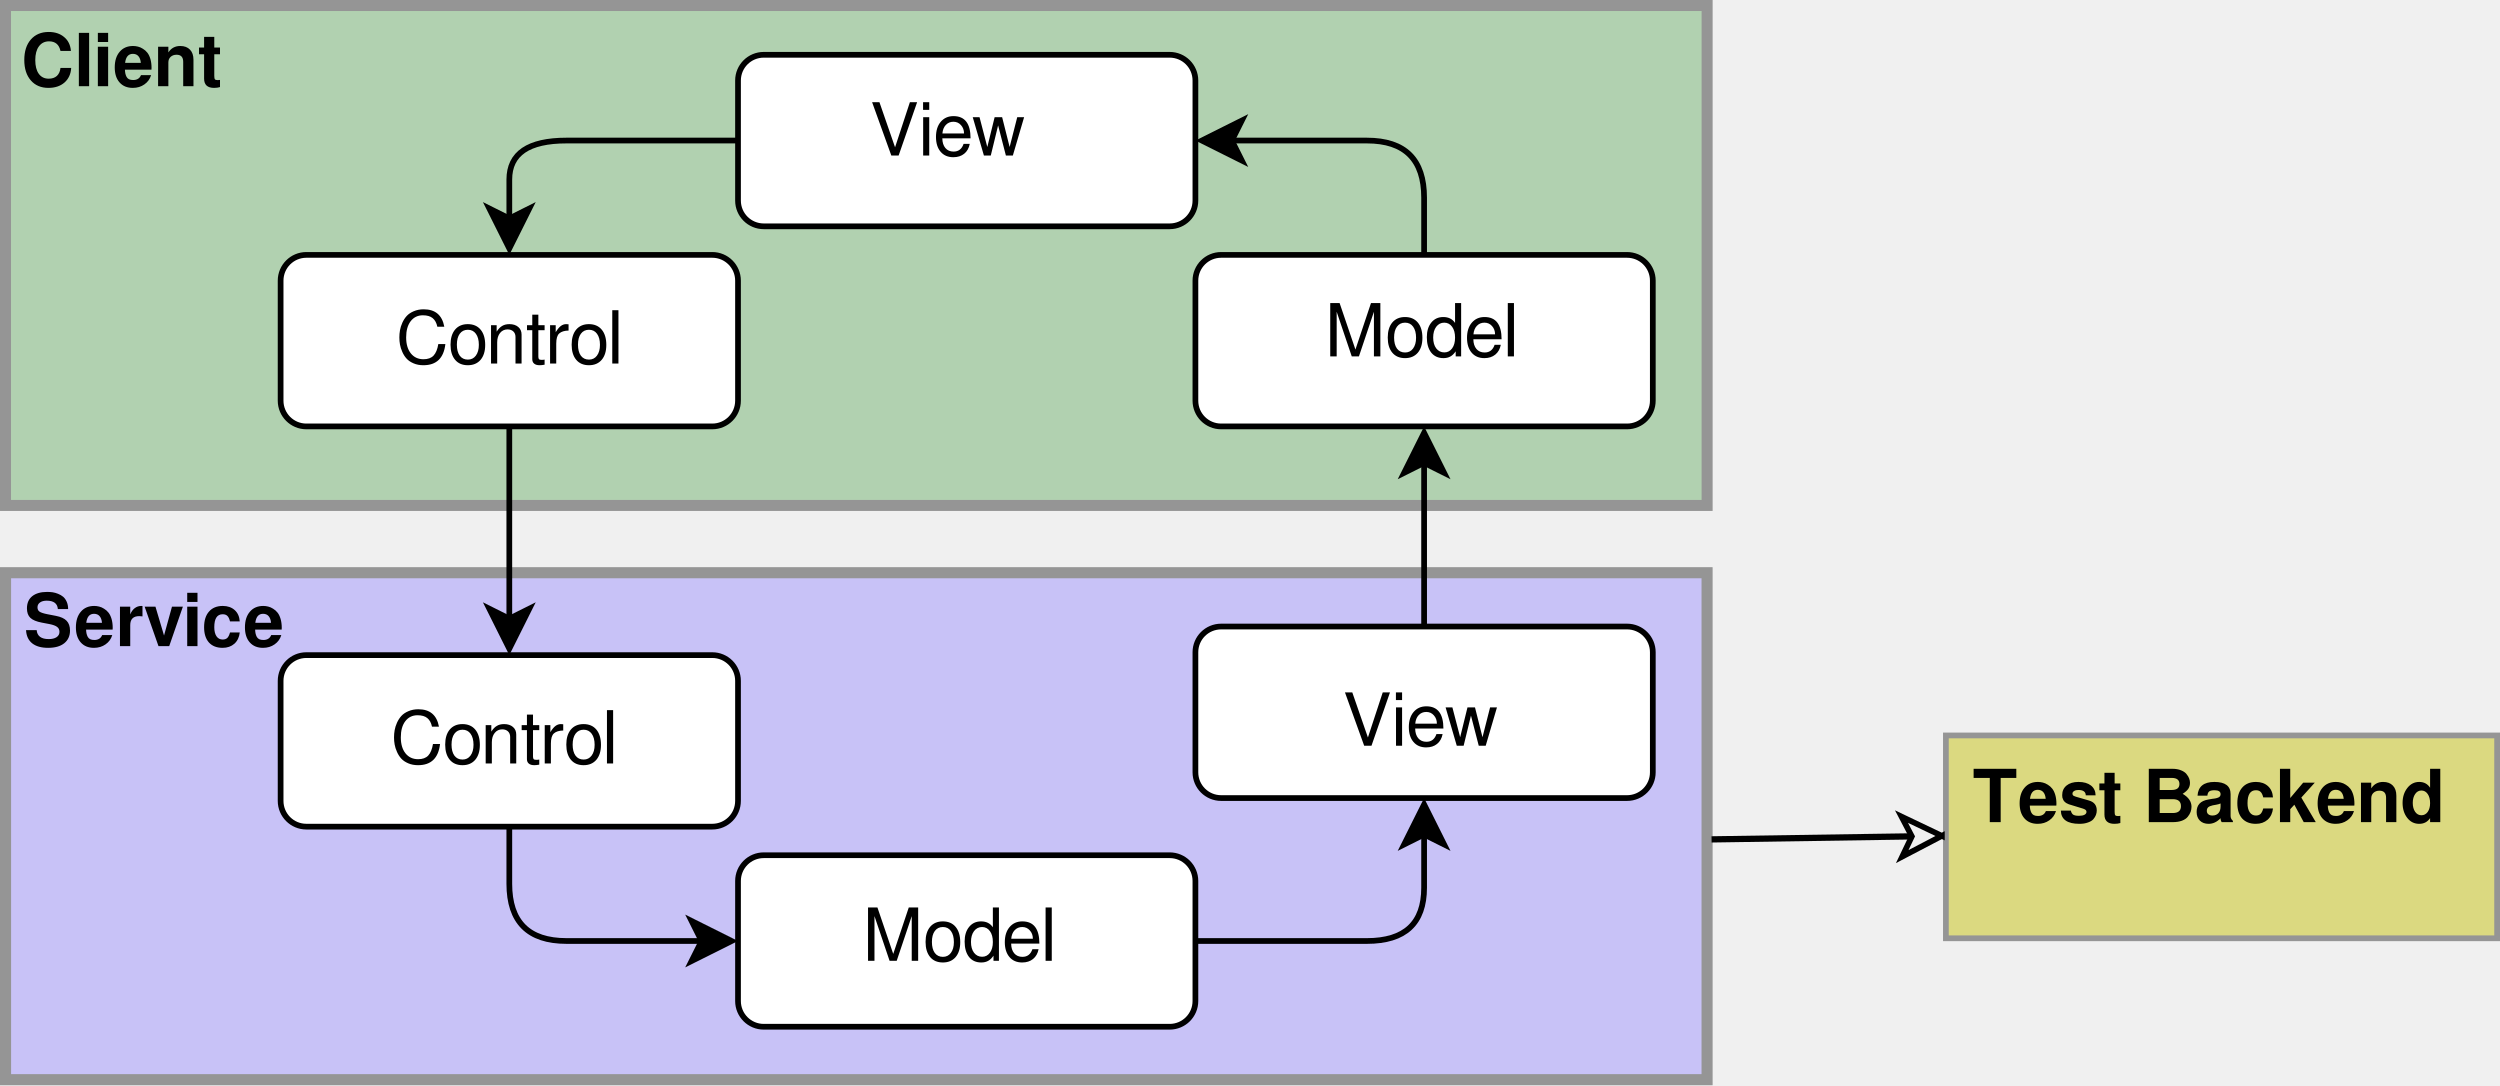
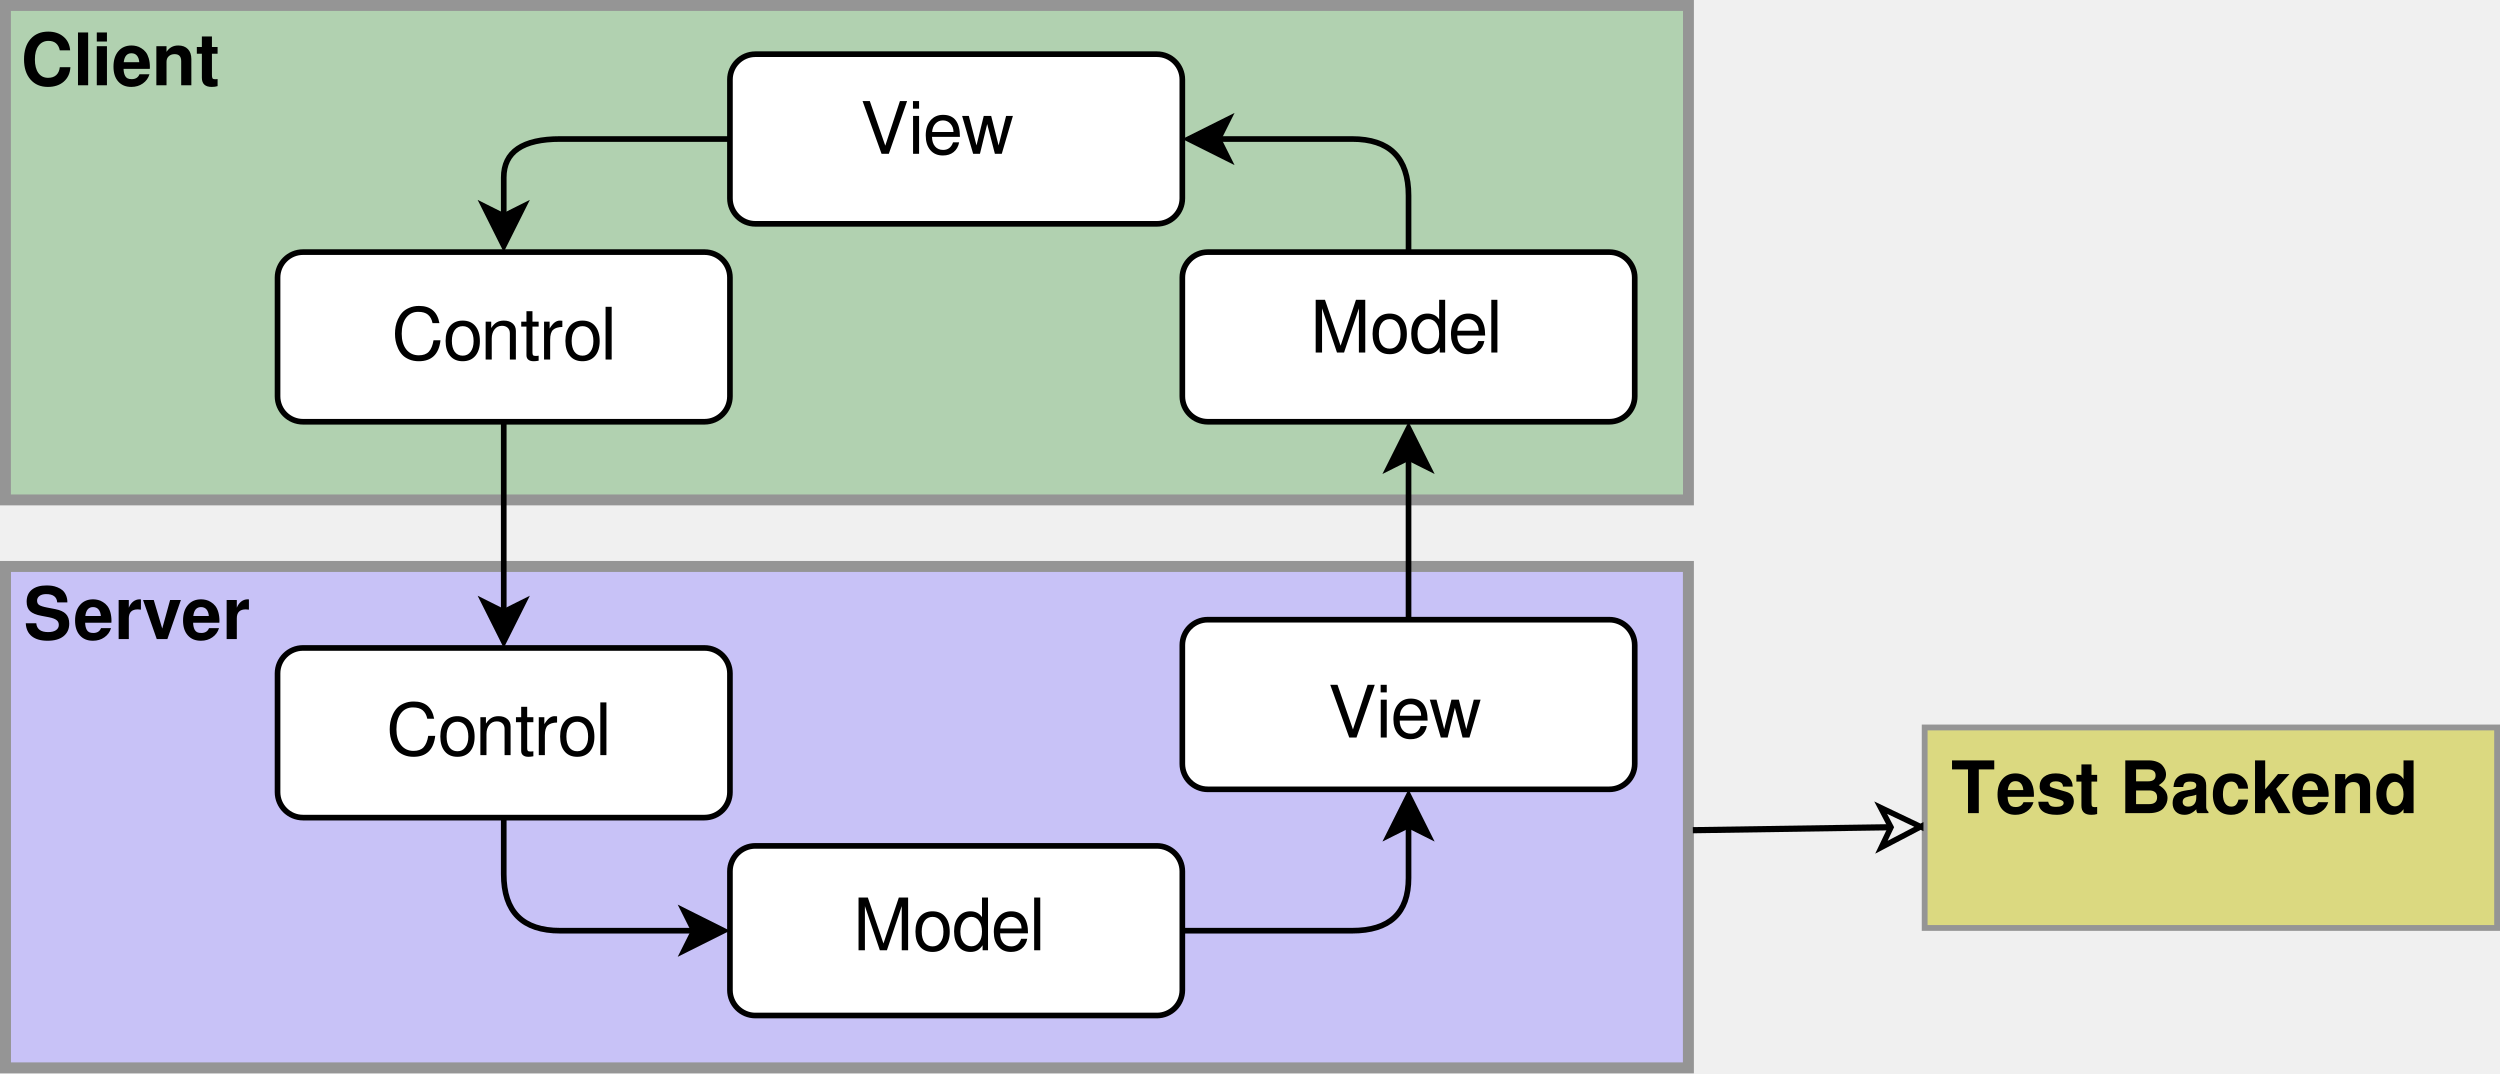
- <svg xmlns="http://www.w3.org/2000/svg" id="svg2" version="1.1" xml:space="preserve" width="546.57" height="237.262" viewBox="0 0 546.57 237.262">
+ <svg xmlns="http://www.w3.org/2000/svg" id="svg2" version="1.1" xml:space="preserve" width="552.615" height="237.262" viewBox="0 0 552.615 237.262">
  <defs id="defs6">
    <clipPath clipPathUnits="userSpaceOnUse" id="clipPath128">
      <path d="M 0,0 827,0 827,1174 0,1174 0,0 Z" id="path130" style="clip-rule:evenodd" />
    </clipPath>
    <clipPath clipPathUnits="userSpaceOnUse" id="clipPath134">
      <path d="M 0,0 826,0 826,1170 0,1170 0,0 Z" id="path136" style="clip-rule:evenodd" />
    </clipPath>
    <clipPath clipPathUnits="userSpaceOnUse" id="clipPath140">
      <path d="m 163,304 44,0 0,16 -44,0 0,-16 z" id="path142" style="clip-rule:evenodd" />
    </clipPath>
    <clipPath clipPathUnits="userSpaceOnUse" id="clipPath150">
      <path d="M 0,0 827,0 827,1174 0,1174 0,0 Z" id="path152" style="clip-rule:evenodd" />
    </clipPath>
    <clipPath clipPathUnits="userSpaceOnUse" id="clipPath156">
      <path d="M 0,0 826,0 826,1170 0,1170 0,0 Z" id="path158" style="clip-rule:evenodd" />
    </clipPath>
    <clipPath clipPathUnits="userSpaceOnUse" id="clipPath162">
      <path d="m 163,304 44,0 0,16 -44,0 0,-16 z" id="path164" style="clip-rule:evenodd" />
    </clipPath>
    <clipPath clipPathUnits="userSpaceOnUse" id="clipPath168">
      <path d="m 163,304 44,0 0,14 -44,0 0,-14 z" id="path170" style="clip-rule:evenodd" />
    </clipPath>
    <clipPath clipPathUnits="userSpaceOnUse" id="clipPath182">
      <path d="M 0,0 827,0 827,1174 0,1174 0,0 Z" id="path184" style="clip-rule:evenodd" />
    </clipPath>
    <clipPath clipPathUnits="userSpaceOnUse" id="clipPath192">
      <path d="M 0,0 827,0 827,1174 0,1174 0,0 Z" id="path194" style="clip-rule:evenodd" />
    </clipPath>
    <clipPath clipPathUnits="userSpaceOnUse" id="clipPath198">
      <path d="M 0,0 826,0 826,1170 0,1170 0,0 Z" id="path200" style="clip-rule:evenodd" />
    </clipPath>
    <clipPath clipPathUnits="userSpaceOnUse" id="clipPath208">
      <path d="M 0,0 827,0 827,1174 0,1174 0,0 Z" id="path210" style="clip-rule:evenodd" />
    </clipPath>
    <clipPath clipPathUnits="userSpaceOnUse" id="clipPath214">
      <path d="M 0,0 826,0 826,1170 0,1170 0,0 Z" id="path216" style="clip-rule:evenodd" />
    </clipPath>
    <clipPath clipPathUnits="userSpaceOnUse" id="clipPath220">
      <path d="m 163,304 44,0 0,16 -44,0 0,-16 z" id="path222" style="clip-rule:evenodd" />
    </clipPath>
    <clipPath clipPathUnits="userSpaceOnUse" id="clipPath232">
      <path d="M 0,0 827,0 827,1174 0,1174 0,0 Z" id="path234" style="clip-rule:evenodd" />
    </clipPath>
    <clipPath clipPathUnits="userSpaceOnUse" id="clipPath238">
      <path d="M 0,0 826,0 826,1170 0,1170 0,0 Z" id="path240" style="clip-rule:evenodd" />
    </clipPath>
    <clipPath clipPathUnits="userSpaceOnUse" id="clipPath244">
      <path d="m 163,304 44,0 0,16 -44,0 0,-16 z" id="path246" style="clip-rule:evenodd" />
    </clipPath>
    <clipPath clipPathUnits="userSpaceOnUse" id="clipPath250">
      <path d="m 163,304 44,0 0,14 -44,0 0,-14 z" id="path252" style="clip-rule:evenodd" />
    </clipPath>
    <clipPath clipPathUnits="userSpaceOnUse" id="clipPath264">
      <path d="M 0,0 827,0 827,1174 0,1174 0,0 Z" id="path266" style="clip-rule:evenodd" />
    </clipPath>
    <clipPath clipPathUnits="userSpaceOnUse" id="clipPath274">
      <path d="M 0,0 827,0 827,1174 0,1174 0,0 Z" id="path276" style="clip-rule:evenodd" />
    </clipPath>
    <clipPath clipPathUnits="userSpaceOnUse" id="clipPath280">
      <path d="M 0,0 826,0 826,1170 0,1170 0,0 Z" id="path282" style="clip-rule:evenodd" />
    </clipPath>
    <clipPath clipPathUnits="userSpaceOnUse" id="clipPath290">
      <path d="M 0,0 827,0 827,1174 0,1174 0,0 Z" id="path292" style="clip-rule:evenodd" />
    </clipPath>
    <clipPath clipPathUnits="userSpaceOnUse" id="clipPath296">
      <path d="M 0,0 826,0 826,1170 0,1170 0,0 Z" id="path298" style="clip-rule:evenodd" />
    </clipPath>
    <clipPath clipPathUnits="userSpaceOnUse" id="clipPath302">
      <path d="m 163,304 44,0 0,16 -44,0 0,-16 z" id="path304" style="clip-rule:evenodd" />
    </clipPath>
    <clipPath clipPathUnits="userSpaceOnUse" id="clipPath356">
      <path d="M 0,0 827,0 827,1174 0,1174 0,0 Z" id="path358" style="clip-rule:evenodd" />
    </clipPath>
    <clipPath clipPathUnits="userSpaceOnUse" id="clipPath366">
      <path d="M 0,0 827,0 827,1174 0,1174 0,0 Z" id="path368" style="clip-rule:evenodd" />
    </clipPath>
    <clipPath clipPathUnits="userSpaceOnUse" id="clipPath372">
      <path d="M 0,0 826,0 826,1170 0,1170 0,0 Z" id="path374" style="clip-rule:evenodd" />
    </clipPath>
    <clipPath clipPathUnits="userSpaceOnUse" id="clipPath382">
      <path d="M 0,0 827,0 827,1174 0,1174 0,0 Z" id="path384" style="clip-rule:evenodd" />
    </clipPath>
    <clipPath clipPathUnits="userSpaceOnUse" id="clipPath388">
      <path d="M 0,0 826,0 826,1170 0,1170 0,0 Z" id="path390" style="clip-rule:evenodd" />
    </clipPath>
    <clipPath clipPathUnits="userSpaceOnUse" id="clipPath394">
      <path d="m 163,304 44,0 0,16 -44,0 0,-16 z" id="path396" style="clip-rule:evenodd" />
    </clipPath>
    <clipPath clipPathUnits="userSpaceOnUse" id="clipPath406">
      <path d="M 0,0 827,0 827,1174 0,1174 0,0 Z" id="path408" style="clip-rule:evenodd" />
    </clipPath>
    <clipPath clipPathUnits="userSpaceOnUse" id="clipPath412">
      <path d="M 0,0 826,0 826,1170 0,1170 0,0 Z" id="path414" style="clip-rule:evenodd" />
    </clipPath>
    <clipPath clipPathUnits="userSpaceOnUse" id="clipPath418">
      <path d="m 163,304 44,0 0,16 -44,0 0,-16 z" id="path420" style="clip-rule:evenodd" />
    </clipPath>
    <clipPath clipPathUnits="userSpaceOnUse" id="clipPath424">
      <path d="m 163,304 44,0 0,14 -44,0 0,-14 z" id="path426" style="clip-rule:evenodd" />
    </clipPath>
    <clipPath clipPathUnits="userSpaceOnUse" id="clipPath438">
      <path d="M 0,0 827,0 827,1174 0,1174 0,0 Z" id="path440" style="clip-rule:evenodd" />
    </clipPath>
    <clipPath clipPathUnits="userSpaceOnUse" id="clipPath448">
      <path d="M 0,0 827,0 827,1174 0,1174 0,0 Z" id="path450" style="clip-rule:evenodd" />
    </clipPath>
    <clipPath clipPathUnits="userSpaceOnUse" id="clipPath454">
      <path d="M 0,0 826,0 826,1170 0,1170 0,0 Z" id="path456" style="clip-rule:evenodd" />
    </clipPath>
    <clipPath clipPathUnits="userSpaceOnUse" id="clipPath464">
      <path d="M 0,0 827,0 827,1174 0,1174 0,0 Z" id="path466" style="clip-rule:evenodd" />
    </clipPath>
    <clipPath clipPathUnits="userSpaceOnUse" id="clipPath470">
      <path d="M 0,0 826,0 826,1170 0,1170 0,0 Z" id="path472" style="clip-rule:evenodd" />
    </clipPath>
    <clipPath clipPathUnits="userSpaceOnUse" id="clipPath476">
      <path d="m 163,304 44,0 0,16 -44,0 0,-16 z" id="path478" style="clip-rule:evenodd" />
    </clipPath>
    <clipPath clipPathUnits="userSpaceOnUse" id="clipPath492">
      <path d="M 0,0 827,0 827,1174 0,1174 0,0 Z" id="path494" style="clip-rule:evenodd" />
    </clipPath>
    <clipPath clipPathUnits="userSpaceOnUse" id="clipPath572">
      <path d="M 0,0 827,0 827,1174 0,1174 0,0 Z" id="path574" style="clip-rule:evenodd" />
    </clipPath>
    <clipPath clipPathUnits="userSpaceOnUse" id="clipPath652">
      <path d="M 0,0 827,0 827,1174 0,1174 0,0 Z" id="path654" style="clip-rule:evenodd" />
    </clipPath>
    <clipPath clipPathUnits="userSpaceOnUse" id="clipPath732">
      <path d="M 0,0 827,0 827,1174 0,1174 0,0 Z" id="path734" style="clip-rule:evenodd" />
    </clipPath>
    <clipPath clipPathUnits="userSpaceOnUse" id="clipPath858">
      <path d="M 0,0 827,0 827,1174 0,1174 0,0 Z" id="path860" style="clip-rule:evenodd" />
    </clipPath>
    <clipPath clipPathUnits="userSpaceOnUse" id="clipPath864">
      <path d="M 0,0 826,0 826,1170 0,1170 0,0 Z" id="path866" style="clip-rule:evenodd" />
    </clipPath>
    <clipPath clipPathUnits="userSpaceOnUse" id="clipPath870">
      <path d="m 167,204 36,0 0,16 -36,0 0,-16 z" id="path872" style="clip-rule:evenodd" />
    </clipPath>
    <clipPath clipPathUnits="userSpaceOnUse" id="clipPath880">
      <path d="M 0,0 827,0 827,1174 0,1174 0,0 Z" id="path882" style="clip-rule:evenodd" />
    </clipPath>
    <clipPath clipPathUnits="userSpaceOnUse" id="clipPath886">
      <path d="M 0,0 826,0 826,1170 0,1170 0,0 Z" id="path888" style="clip-rule:evenodd" />
    </clipPath>
    <clipPath clipPathUnits="userSpaceOnUse" id="clipPath892">
      <path d="m 167,204 36,0 0,16 -36,0 0,-16 z" id="path894" style="clip-rule:evenodd" />
    </clipPath>
    <clipPath clipPathUnits="userSpaceOnUse" id="clipPath898">
      <path d="m 167,204 36,0 0,14 -36,0 0,-14 z" id="path900" style="clip-rule:evenodd" />
    </clipPath>
    <clipPath clipPathUnits="userSpaceOnUse" id="clipPath912">
      <path d="M 0,0 827,0 827,1174 0,1174 0,0 Z" id="path914" style="clip-rule:evenodd" />
    </clipPath>
    <clipPath clipPathUnits="userSpaceOnUse" id="clipPath922">
      <path d="M 0,0 827,0 827,1174 0,1174 0,0 Z" id="path924" style="clip-rule:evenodd" />
    </clipPath>
    <clipPath clipPathUnits="userSpaceOnUse" id="clipPath928">
      <path d="M 0,0 826,0 826,1170 0,1170 0,0 Z" id="path930" style="clip-rule:evenodd" />
    </clipPath>
    <clipPath clipPathUnits="userSpaceOnUse" id="clipPath938">
      <path d="M 0,0 827,0 827,1174 0,1174 0,0 Z" id="path940" style="clip-rule:evenodd" />
    </clipPath>
    <clipPath clipPathUnits="userSpaceOnUse" id="clipPath944">
      <path d="M 0,0 826,0 826,1170 0,1170 0,0 Z" id="path946" style="clip-rule:evenodd" />
    </clipPath>
    <clipPath clipPathUnits="userSpaceOnUse" id="clipPath950">
      <path d="m 167,204 36,0 0,16 -36,0 0,-16 z" id="path952" style="clip-rule:evenodd" />
    </clipPath>
    <clipPath clipPathUnits="userSpaceOnUse" id="clipPath962">
      <path d="M 0,0 827,0 827,1174 0,1174 0,0 Z" id="path964" style="clip-rule:evenodd" />
    </clipPath>
    <clipPath clipPathUnits="userSpaceOnUse" id="clipPath968">
      <path d="M 0,0 826,0 826,1170 0,1170 0,0 Z" id="path970" style="clip-rule:evenodd" />
    </clipPath>
    <clipPath clipPathUnits="userSpaceOnUse" id="clipPath974">
      <path d="m 167,204 36,0 0,16 -36,0 0,-16 z" id="path976" style="clip-rule:evenodd" />
    </clipPath>
    <clipPath clipPathUnits="userSpaceOnUse" id="clipPath980">
      <path d="m 167,204 36,0 0,14 -36,0 0,-14 z" id="path982" style="clip-rule:evenodd" />
    </clipPath>
    <clipPath clipPathUnits="userSpaceOnUse" id="clipPath994">
      <path d="M 0,0 827,0 827,1174 0,1174 0,0 Z" id="path996" style="clip-rule:evenodd" />
    </clipPath>
    <clipPath clipPathUnits="userSpaceOnUse" id="clipPath1004">
      <path d="M 0,0 827,0 827,1174 0,1174 0,0 Z" id="path1006" style="clip-rule:evenodd" />
    </clipPath>
    <clipPath clipPathUnits="userSpaceOnUse" id="clipPath1010">
      <path d="M 0,0 826,0 826,1170 0,1170 0,0 Z" id="path1012" style="clip-rule:evenodd" />
    </clipPath>
    <clipPath clipPathUnits="userSpaceOnUse" id="clipPath1020">
      <path d="M 0,0 827,0 827,1174 0,1174 0,0 Z" id="path1022" style="clip-rule:evenodd" />
    </clipPath>
    <clipPath clipPathUnits="userSpaceOnUse" id="clipPath1026">
      <path d="M 0,0 826,0 826,1170 0,1170 0,0 Z" id="path1028" style="clip-rule:evenodd" />
    </clipPath>
    <clipPath clipPathUnits="userSpaceOnUse" id="clipPath1032">
      <path d="m 167,204 36,0 0,16 -36,0 0,-16 z" id="path1034" style="clip-rule:evenodd" />
    </clipPath>
    <clipPath clipPathUnits="userSpaceOnUse" id="clipPath1086">
      <path d="M 0,0 827,0 827,1174 0,1174 0,0 Z" id="path1088" style="clip-rule:evenodd" />
    </clipPath>
    <clipPath clipPathUnits="userSpaceOnUse" id="clipPath1096">
      <path d="M 0,0 827,0 827,1174 0,1174 0,0 Z" id="path1098" style="clip-rule:evenodd" />
    </clipPath>
    <clipPath clipPathUnits="userSpaceOnUse" id="clipPath1102">
      <path d="M 0,0 826,0 826,1170 0,1170 0,0 Z" id="path1104" style="clip-rule:evenodd" />
    </clipPath>
    <clipPath clipPathUnits="userSpaceOnUse" id="clipPath1112">
      <path d="M 0,0 827,0 827,1174 0,1174 0,0 Z" id="path1114" style="clip-rule:evenodd" />
    </clipPath>
    <clipPath clipPathUnits="userSpaceOnUse" id="clipPath1118">
      <path d="M 0,0 826,0 826,1170 0,1170 0,0 Z" id="path1120" style="clip-rule:evenodd" />
    </clipPath>
    <clipPath clipPathUnits="userSpaceOnUse" id="clipPath1124">
      <path d="m 167,204 36,0 0,16 -36,0 0,-16 z" id="path1126" style="clip-rule:evenodd" />
    </clipPath>
    <clipPath clipPathUnits="userSpaceOnUse" id="clipPath1136">
      <path d="M 0,0 827,0 827,1174 0,1174 0,0 Z" id="path1138" style="clip-rule:evenodd" />
    </clipPath>
    <clipPath clipPathUnits="userSpaceOnUse" id="clipPath1142">
      <path d="M 0,0 826,0 826,1170 0,1170 0,0 Z" id="path1144" style="clip-rule:evenodd" />
    </clipPath>
    <clipPath clipPathUnits="userSpaceOnUse" id="clipPath1148">
      <path d="m 167,204 36,0 0,16 -36,0 0,-16 z" id="path1150" style="clip-rule:evenodd" />
    </clipPath>
    <clipPath clipPathUnits="userSpaceOnUse" id="clipPath1154">
      <path d="m 167,204 36,0 0,14 -36,0 0,-14 z" id="path1156" style="clip-rule:evenodd" />
    </clipPath>
    <clipPath clipPathUnits="userSpaceOnUse" id="clipPath1168">
      <path d="M 0,0 827,0 827,1174 0,1174 0,0 Z" id="path1170" style="clip-rule:evenodd" />
    </clipPath>
    <clipPath clipPathUnits="userSpaceOnUse" id="clipPath1178">
      <path d="M 0,0 827,0 827,1174 0,1174 0,0 Z" id="path1180" style="clip-rule:evenodd" />
    </clipPath>
    <clipPath clipPathUnits="userSpaceOnUse" id="clipPath1184">
      <path d="M 0,0 826,0 826,1170 0,1170 0,0 Z" id="path1186" style="clip-rule:evenodd" />
    </clipPath>
    <clipPath clipPathUnits="userSpaceOnUse" id="clipPath1194">
      <path d="M 0,0 827,0 827,1174 0,1174 0,0 Z" id="path1196" style="clip-rule:evenodd" />
    </clipPath>
    <clipPath clipPathUnits="userSpaceOnUse" id="clipPath1200">
      <path d="M 0,0 826,0 826,1170 0,1170 0,0 Z" id="path1202" style="clip-rule:evenodd" />
    </clipPath>
    <clipPath clipPathUnits="userSpaceOnUse" id="clipPath1206">
      <path d="m 167,204 36,0 0,16 -36,0 0,-16 z" id="path1208" style="clip-rule:evenodd" />
    </clipPath>
    <clipPath clipPathUnits="userSpaceOnUse" id="clipPath1222">
      <path d="M 0,0 827,0 827,1174 0,1174 0,0 Z" id="path1224" style="clip-rule:evenodd" />
    </clipPath>
    <clipPath clipPathUnits="userSpaceOnUse" id="clipPath1302">
      <path d="M 0,0 827,0 827,1174 0,1174 0,0 Z" id="path1304" style="clip-rule:evenodd" />
    </clipPath>
    <clipPath clipPathUnits="userSpaceOnUse" id="clipPath1382">
      <path d="M 0,0 827,0 827,1174 0,1174 0,0 Z" id="path1384" style="clip-rule:evenodd" />
    </clipPath>
    <clipPath clipPathUnits="userSpaceOnUse" id="clipPath1462">
      <path d="M 0,0 827,0 827,1174 0,1174 0,0 Z" id="path1464" style="clip-rule:evenodd" />
    </clipPath>
    <clipPath clipPathUnits="userSpaceOnUse" id="clipPath1552">
      <path d="M 0,0 827,0 827,1174 0,1174 0,0 Z" id="path1554" style="clip-rule:evenodd" />
    </clipPath>
    <clipPath clipPathUnits="userSpaceOnUse" id="clipPath1564">
      <path d="M 0,0 827,0 827,1174 0,1174 0,0 Z" id="path1566" style="clip-rule:evenodd" />
    </clipPath>
    <clipPath clipPathUnits="userSpaceOnUse" id="clipPath1570">
      <path d="M 0,0 826,0 826,1170 0,1170 0,0 Z" id="path1572" style="clip-rule:evenodd" />
    </clipPath>
    <clipPath clipPathUnits="userSpaceOnUse" id="clipPath1584">
      <path d="M 0,0 827,0 827,1174 0,1174 0,0 Z" id="path1586" style="clip-rule:evenodd" />
    </clipPath>
  </defs>
  <g id="g10" transform="matrix(1.25,0,0,-1.25,-201.7749,1216.353)">
    <rect transform="scale(1,-1)" y="-872.912" x="162.39" height="88.669" width="297.601" id="rect4984" style="fill:#9d91ff;fill-opacity:0.478;fill-rule:nonzero;stroke:#959595;stroke-width:1.941;stroke-linejoin:miter;stroke-miterlimit:4;stroke-dasharray:none;stroke-opacity:1" />
    <rect style="fill:#2d9129;fill-opacity:0.322;fill-rule:nonzero;stroke:#959595;stroke-width:1.927;stroke-linejoin:miter;stroke-miterlimit:4;stroke-dasharray:none;stroke-opacity:1" id="rect4986" width="297.615" height="87.439" x="162.384" y="-972.119" transform="scale(1,-1)" />
    <g id="g14" transform="matrix(1,0,0,-1,0,1174)">
      <g id="g16" />
    </g>
    <g id="g18" transform="matrix(1,0,0,-1,0,1174)">
      <g id="g20" />
      <g id="g22" />
    </g>
    <g id="g54" transform="matrix(1,0,0,-1,0,1174)" />
    <g id="g56" transform="matrix(1,0,0,-1,0.5,1173.5)" />
    <g id="g70" transform="matrix(1,0,0,-1,0.5,1173.5)" />
    <g id="g72" transform="matrix(1,0,0,-1,0,1174)" />
    <g id="g88" transform="matrix(1,0,0,-1,0,1174)" />
    <g id="g96" transform="matrix(1,0,0,-1,0,1174)" />
    <g id="g112" transform="matrix(1,0,0,-1,0,1174)" />
    <g id="g114" transform="matrix(1,0,0,-1,0.5,1173.5)" />
    <g id="g116" transform="matrix(1,0,0,-1,0,1174)" />
    <g id="g118" transform="matrix(1,0,0,-1,0.5,1173.5)" />
    <g id="g120" transform="matrix(1,0,0,-1,0,1174)" />
    <g id="g122" transform="matrix(1,0,0,-1,163,870)" />
    <g id="g124" transform="matrix(1,0,0,-1,0,1174)">
      <g clip-path="url(#clipPath128)" id="g126">
        <g clip-path="url(#clipPath134)" id="g132">
          <g clip-path="url(#clipPath140)" id="g138">
            <g transform="translate(163,304)" id="g144" />
          </g>
        </g>
      </g>
    </g>
    <g id="g146" transform="matrix(1,0,0,-1,0,1174)">
      <g clip-path="url(#clipPath150)" id="g148">
        <g clip-path="url(#clipPath156)" id="g154">
          <g clip-path="url(#clipPath162)" id="g160">
            <g clip-path="url(#clipPath168)" id="g166">
              <g transform="translate(163,304)" id="g172" />
            </g>
          </g>
        </g>
      </g>
    </g>
    <g id="g174" transform="matrix(1,0,0,-1,0,1174)">
      <g transform="translate(163,304)" id="g176" />
    </g>
    <g id="g178" transform="matrix(1,0,0,-1,0,1174)">
      <g clip-path="url(#clipPath182)" id="g180">
        <g id="g186" />
      </g>
    </g>
    <g id="g188" transform="matrix(1,0,0,-1,0,1174)">
      <g clip-path="url(#clipPath192)" id="g190">
        <g clip-path="url(#clipPath198)" id="g196">
          <g id="g202" />
        </g>
      </g>
    </g>
    <g id="g204" transform="matrix(1,0,0,-1,0,1174)">
      <g clip-path="url(#clipPath208)" id="g206">
        <g clip-path="url(#clipPath214)" id="g212">
          <g clip-path="url(#clipPath220)" id="g218">
            <g transform="translate(163,304)" id="g224" />
            <g transform="translate(163,304)" id="g226" />
          </g>
        </g>
      </g>
    </g>
    <g id="g228" transform="matrix(1,0,0,-1,0,1174)">
      <g clip-path="url(#clipPath232)" id="g230">
        <g clip-path="url(#clipPath238)" id="g236">
          <g clip-path="url(#clipPath244)" id="g242">
            <g clip-path="url(#clipPath250)" id="g248">
              <g transform="translate(163,304)" id="g254" />
            </g>
          </g>
        </g>
      </g>
    </g>
    <g id="g256" transform="matrix(1,0,0,-1,0,1174)">
      <g transform="translate(163,304)" id="g258" />
    </g>
    <g id="g260" transform="matrix(1,0,0,-1,0,1174)">
      <g clip-path="url(#clipPath264)" id="g262">
        <g id="g268" />
      </g>
    </g>
    <g id="g270" transform="matrix(1,0,0,-1,0,1174)">
      <g clip-path="url(#clipPath274)" id="g272">
        <g clip-path="url(#clipPath280)" id="g278">
          <g id="g284" />
        </g>
      </g>
    </g>
    <g id="g286" transform="matrix(1,0,0,-1,0,1174)">
      <g clip-path="url(#clipPath290)" id="g288">
        <g clip-path="url(#clipPath296)" id="g294">
          <g clip-path="url(#clipPath302)" id="g300">
            <g transform="translate(163,304)" id="g306" />
            <g transform="translate(163,304)" id="g308" />
          </g>
        </g>
      </g>
    </g>
    <g id="g348" transform="matrix(1,0,0,-1,0,1174)">
      <g transform="translate(163,304)" id="g350" />
    </g>
    <g id="g352" transform="matrix(1,0,0,-1,0,1174)">
      <g clip-path="url(#clipPath356)" id="g354">
        <g id="g360" />
      </g>
    </g>
    <g id="g362" transform="matrix(1,0,0,-1,0,1174)">
      <g clip-path="url(#clipPath366)" id="g364">
        <g clip-path="url(#clipPath372)" id="g370">
          <g id="g376" />
        </g>
      </g>
    </g>
    <g id="g378" transform="matrix(1,0,0,-1,0,1174)">
      <g clip-path="url(#clipPath382)" id="g380">
        <g clip-path="url(#clipPath388)" id="g386">
          <g clip-path="url(#clipPath394)" id="g392">
            <g transform="translate(163,304)" id="g398" />
            <g transform="translate(163,304)" id="g400" />
          </g>
        </g>
      </g>
    </g>
    <g id="g402" transform="matrix(1,0,0,-1,0,1174)">
      <g clip-path="url(#clipPath406)" id="g404">
        <g clip-path="url(#clipPath412)" id="g410">
          <g clip-path="url(#clipPath418)" id="g416">
            <g clip-path="url(#clipPath424)" id="g422">
              <g transform="translate(163,304)" id="g428" />
            </g>
          </g>
        </g>
      </g>
    </g>
    <g id="g430" transform="matrix(1,0,0,-1,0,1174)">
      <g transform="translate(163,304)" id="g432" />
    </g>
    <g id="g434" transform="matrix(1,0,0,-1,0,1174)">
      <g clip-path="url(#clipPath438)" id="g436">
        <g id="g442" />
      </g>
    </g>
    <g id="g444" transform="matrix(1,0,0,-1,0,1174)">
      <g clip-path="url(#clipPath448)" id="g446">
        <g clip-path="url(#clipPath454)" id="g452">
          <g id="g458" />
        </g>
      </g>
    </g>
    <g id="g460" transform="matrix(1,0,0,-1,0,1174)">
      <g clip-path="url(#clipPath464)" id="g462">
        <g clip-path="url(#clipPath470)" id="g468">
          <g clip-path="url(#clipPath476)" id="g474">
            <g transform="translate(163,304)" id="g480" />
            <g transform="translate(163,304)" id="g482" />
          </g>
        </g>
      </g>
    </g>
    <g id="g484" transform="matrix(1,0,0,-1,0,1174)">
      <g transform="translate(163,304)" id="g486" />
    </g>
    <g id="g488" transform="matrix(1,0,0,-1,0,1174)">
      <g clip-path="url(#clipPath492)" id="g490">
        <g id="g496" />
      </g>
    </g>
    <g id="g512" transform="matrix(1,0,0,-1,0,1174)" />
    <g id="g514" transform="matrix(1,0,0,-1,163,870)" />
    <g id="g516" transform="matrix(1,0,0,-1,0,1174)" />
    <g id="g518" transform="matrix(1,0,0,-1,0.5,1173.5)" />
    <g id="g520" transform="matrix(1,0,0,-1,0,1174)">
      <path d="m 295,350.5 71,0 c 2.485,0 4.5,2.015 4.5,4.5 l 0,21 c 0,2.485 -2.015,4.5 -4.5,4.5 l -71,0 c -2.485,0 -4.5,-2.015 -4.5,-4.5 l 0,-21 c 0,-2.485 2.015,-4.5 4.5,-4.5 z" style="fill:#ffffff;fill-opacity:1;fill-rule:nonzero;stroke:none" id="path522" />
    </g>
    <g id="g524" transform="matrix(1,0,0,-1,0.5,1173.5)">
      <path d="m 294.5,350 71,0 c 2.485,0 4.5,2.015 4.5,4.5 l 0,21 c 0,2.485 -2.015,4.5 -4.5,4.5 l -71,0 c -2.485,0 -4.5,-2.015 -4.5,-4.5 l 0,-21 c 0,-2.485 2.015,-4.5 4.5,-4.5 z" style="fill:none;stroke:#000000;stroke-width:1;stroke-linecap:butt;stroke-linejoin:miter;stroke-miterlimit:10;stroke-dasharray:none;stroke-opacity:1" id="path526" />
    </g>
    <g id="g528" transform="matrix(1,0,0,-1,0,1174)" />
    <g id="g530" transform="matrix(1,0,0,-1,312,815)" />
    <g id="g564" transform="matrix(1,0,0,-1,0,1174)">
      <g transform="translate(312,359)" id="g566" />
    </g>
    <g id="g568" transform="matrix(1,0,0,-1,0,1174)">
      <g clip-path="url(#clipPath572)" id="g570">
        <g id="g576" />
      </g>
    </g>
    <g id="g592" transform="matrix(1,0,0,-1,0,1174)" />
    <g id="g594" transform="matrix(1,0,0,-1,312,815)" />
    <g id="g596" transform="matrix(1,0,0,-1,0,1174)" />
    <g id="g598" transform="matrix(1,0,0,-1,0.5,1173.5)" />
    <g id="g600" transform="matrix(1,0,0,-1,0,1174)">
      <path d="m 375,310.5 71,0 c 2.485,0 4.5,2.015 4.5,4.5 l 0,21 c 0,2.485 -2.015,4.5 -4.5,4.5 l -71,0 c -2.485,0 -4.5,-2.015 -4.5,-4.5 l 0,-21 c 0,-2.485 2.015,-4.5 4.5,-4.5 z" style="fill:#ffffff;fill-opacity:1;fill-rule:nonzero;stroke:none" id="path602" />
    </g>
    <g id="g604" transform="matrix(1,0,0,-1,0.5,1173.5)">
      <path d="m 374.5,310 71,0 c 2.485,0 4.5,2.015 4.5,4.5 l 0,21 c 0,2.485 -2.015,4.5 -4.5,4.5 l -71,0 c -2.485,0 -4.5,-2.015 -4.5,-4.5 l 0,-21 c 0,-2.485 2.015,-4.5 4.5,-4.5 z" style="fill:none;stroke:#000000;stroke-width:1;stroke-linecap:butt;stroke-linejoin:miter;stroke-miterlimit:10;stroke-dasharray:none;stroke-opacity:1" id="path606" />
    </g>
    <g id="g608" transform="matrix(1,0,0,-1,0,1174)" />
    <g id="g610" transform="matrix(1,0,0,-1,396,855)" />
    <g id="g644" transform="matrix(1,0,0,-1,0,1174)">
      <g transform="translate(396,319)" id="g646" />
    </g>
    <g id="g648" transform="matrix(1,0,0,-1,0,1174)">
      <g clip-path="url(#clipPath652)" id="g650">
        <g id="g656" />
      </g>
    </g>
    <g id="g672" transform="matrix(1,0,0,-1,0,1174)" />
    <g id="g674" transform="matrix(1,0,0,-1,396,855)" />
    <g id="g676" transform="matrix(1,0,0,-1,0,1174)" />
    <g id="g678" transform="matrix(1,0,0,-1,0.5,1173.5)" />
    <g id="g680" transform="matrix(1,0,0,-1,0,1174)">
      <path d="m 215,315.5 71,0 c 2.485,0 4.5,2.015 4.5,4.5 l 0,21 c 0,2.485 -2.015,4.5 -4.5,4.5 l -71,0 c -2.485,0 -4.5,-2.015 -4.5,-4.5 l 0,-21 c 0,-2.485 2.015,-4.5 4.5,-4.5 z" style="fill:#ffffff;fill-opacity:1;fill-rule:nonzero;stroke:none" id="path682" />
    </g>
    <g id="g684" transform="matrix(1,0,0,-1,0.5,1173.5)">
      <path d="m 214.5,315 71,0 c 2.485,0 4.5,2.015 4.5,4.5 l 0,21 c 0,2.485 -2.015,4.5 -4.5,4.5 l -71,0 c -2.485,0 -4.5,-2.015 -4.5,-4.5 l 0,-21 c 0,-2.485 2.015,-4.5 4.5,-4.5 z" style="fill:none;stroke:#000000;stroke-width:1;stroke-linecap:butt;stroke-linejoin:miter;stroke-miterlimit:10;stroke-dasharray:none;stroke-opacity:1" id="path686" />
    </g>
    <g id="g688" transform="matrix(1,0,0,-1,0,1174)" />
    <g id="g690" transform="matrix(1,0,0,-1,229,850)" />
    <g id="g724" transform="matrix(1,0,0,-1,0,1174)">
      <g transform="translate(229,324)" id="g726" />
    </g>
    <g id="g728" transform="matrix(1,0,0,-1,0,1174)">
      <g clip-path="url(#clipPath732)" id="g730">
        <g id="g736" />
      </g>
    </g>
    <path id="path760" style="fill:none;stroke:#000000;stroke-width:1;stroke-linecap:butt;stroke-linejoin:miter;stroke-miterlimit:10;stroke-dasharray:none;stroke-opacity:1" d="m 370.5,808.5 30,0 c 6.667,0 10,3.107 10,9.32 l 0,9.31" />
    <path id="path764" style="fill:#000000;fill-opacity:1;fill-rule:nonzero;stroke:none" d="m 410.5,832.38 3.5,-7 -3.5,1.75 -3.5,-1.75 3.5,7 z" />
    <path id="path768" style="fill:none;stroke:#000000;stroke-width:1;stroke-linecap:butt;stroke-linejoin:miter;stroke-miterlimit:10;stroke-dasharray:none;stroke-opacity:1" d="m 410.5,832.38 3.5,-7 -3.5,1.75 -3.5,-1.75 3.5,7 z" />
    <path id="path774" style="fill:none;stroke:#000000;stroke-width:1;stroke-linecap:butt;stroke-linejoin:miter;stroke-miterlimit:10;stroke-dasharray:none;stroke-opacity:1" d="m 250.5,828.5 0,-10 c 0,-6.667 3.333,-10 10,-10 l 23.63,0" />
    <path id="path778" style="fill:#000000;fill-opacity:1;fill-rule:nonzero;stroke:none" d="m 289.38,808.5 -7,-3.5 1.75,3.5 -1.75,3.5 7,-3.5 z" />
    <path id="path782" style="fill:none;stroke:#000000;stroke-width:1;stroke-linecap:butt;stroke-linejoin:miter;stroke-miterlimit:10;stroke-dasharray:none;stroke-opacity:1" d="m 289.38,808.5 -7,-3.5 1.75,3.5 -1.75,3.5 7,-3.5 z" />
    <g id="g854" transform="matrix(1,0,0,-1,0,1174)">
      <g clip-path="url(#clipPath858)" id="g856">
        <g clip-path="url(#clipPath864)" id="g862">
          <g clip-path="url(#clipPath870)" id="g868">
            <g transform="translate(167,204)" id="g874" />
          </g>
        </g>
      </g>
    </g>
    <g id="g876" transform="matrix(1,0,0,-1,0,1174)">
      <g clip-path="url(#clipPath880)" id="g878">
        <g clip-path="url(#clipPath886)" id="g884">
          <g clip-path="url(#clipPath892)" id="g890">
            <g clip-path="url(#clipPath898)" id="g896">
              <g transform="translate(167,204)" id="g902" />
            </g>
          </g>
        </g>
      </g>
    </g>
    <g id="g904" transform="matrix(1,0,0,-1,0,1174)">
      <g transform="translate(167,204)" id="g906" />
    </g>
    <g id="g908" transform="matrix(1,0,0,-1,0,1174)">
      <g clip-path="url(#clipPath912)" id="g910">
        <g id="g916" />
      </g>
    </g>
    <g id="g918" transform="matrix(1,0,0,-1,0,1174)">
      <g clip-path="url(#clipPath922)" id="g920">
        <g clip-path="url(#clipPath928)" id="g926">
          <g id="g932" />
        </g>
      </g>
    </g>
    <g id="g934" transform="matrix(1,0,0,-1,0,1174)">
      <g clip-path="url(#clipPath938)" id="g936">
        <g clip-path="url(#clipPath944)" id="g942">
          <g clip-path="url(#clipPath950)" id="g948">
            <g transform="translate(167,204)" id="g954" />
            <g transform="translate(167,204)" id="g956" />
          </g>
        </g>
      </g>
    </g>
    <g id="g958" transform="matrix(1,0,0,-1,0,1174)">
      <g clip-path="url(#clipPath962)" id="g960">
        <g clip-path="url(#clipPath968)" id="g966">
          <g clip-path="url(#clipPath974)" id="g972">
            <g clip-path="url(#clipPath980)" id="g978">
              <g transform="translate(167,204)" id="g984" />
            </g>
          </g>
        </g>
      </g>
    </g>
    <g id="g986" transform="matrix(1,0,0,-1,0,1174)">
      <g transform="translate(167,204)" id="g988" />
    </g>
    <g id="g990" transform="matrix(1,0,0,-1,0,1174)">
      <g clip-path="url(#clipPath994)" id="g992">
        <g id="g998" />
      </g>
    </g>
    <g id="g1000" transform="matrix(1,0,0,-1,0,1174)">
      <g clip-path="url(#clipPath1004)" id="g1002">
        <g clip-path="url(#clipPath1010)" id="g1008">
          <g id="g1014" />
        </g>
      </g>
    </g>
    <g id="g1016" transform="matrix(1,0,0,-1,0,1174)">
      <g clip-path="url(#clipPath1020)" id="g1018">
        <g clip-path="url(#clipPath1026)" id="g1024">
          <g clip-path="url(#clipPath1032)" id="g1030">
            <g transform="translate(167,204)" id="g1036" />
            <g transform="translate(167,204)" id="g1038" />
          </g>
        </g>
      </g>
    </g>
    <g id="g1078" transform="matrix(1,0,0,-1,0,1174)">
      <g transform="translate(167,204)" id="g1080" />
    </g>
    <g id="g1082" transform="matrix(1,0,0,-1,0,1174)">
      <g clip-path="url(#clipPath1086)" id="g1084">
        <g id="g1090" />
      </g>
    </g>
    <g id="g1092" transform="matrix(1,0,0,-1,0,1174)">
      <g clip-path="url(#clipPath1096)" id="g1094">
        <g clip-path="url(#clipPath1102)" id="g1100">
          <g id="g1106" />
        </g>
      </g>
    </g>
    <g id="g1108" transform="matrix(1,0,0,-1,0,1174)">
      <g clip-path="url(#clipPath1112)" id="g1110">
        <g clip-path="url(#clipPath1118)" id="g1116">
          <g clip-path="url(#clipPath1124)" id="g1122">
            <g transform="translate(167,204)" id="g1128" />
            <g transform="translate(167,204)" id="g1130" />
          </g>
        </g>
      </g>
    </g>
    <g id="g1132" transform="matrix(1,0,0,-1,0,1174)">
      <g clip-path="url(#clipPath1136)" id="g1134">
        <g clip-path="url(#clipPath1142)" id="g1140">
          <g clip-path="url(#clipPath1148)" id="g1146">
            <g clip-path="url(#clipPath1154)" id="g1152">
              <g transform="translate(167,204)" id="g1158" />
            </g>
          </g>
        </g>
      </g>
    </g>
    <g id="g1160" transform="matrix(1,0,0,-1,0,1174)">
      <g transform="translate(167,204)" id="g1162" />
    </g>
    <g id="g1164" transform="matrix(1,0,0,-1,0,1174)">
      <g clip-path="url(#clipPath1168)" id="g1166">
        <g id="g1172" />
      </g>
    </g>
    <g id="g1174" transform="matrix(1,0,0,-1,0,1174)">
      <g clip-path="url(#clipPath1178)" id="g1176">
        <g clip-path="url(#clipPath1184)" id="g1182">
          <g id="g1188" />
        </g>
      </g>
    </g>
    <g id="g1190" transform="matrix(1,0,0,-1,0,1174)">
      <g clip-path="url(#clipPath1194)" id="g1192">
        <g clip-path="url(#clipPath1200)" id="g1198">
          <g clip-path="url(#clipPath1206)" id="g1204">
            <g transform="translate(167,204)" id="g1210" />
            <g transform="translate(167,204)" id="g1212" />
          </g>
        </g>
      </g>
    </g>
    <g id="g1214" transform="matrix(1,0,0,-1,0,1174)">
      <g transform="translate(167,204)" id="g1216" />
    </g>
    <g id="g1218" transform="matrix(1,0,0,-1,0,1174)">
      <g clip-path="url(#clipPath1222)" id="g1220">
        <g id="g1226" />
      </g>
    </g>
    <g id="g1242" transform="matrix(1,0,0,-1,0,1174)" />
    <g id="g1244" transform="matrix(1,0,0,-1,167,970)" />
    <g id="g1246" transform="matrix(1,0,0,-1,0,1174)" />
    <g id="g1248" transform="matrix(1,0,0,-1,0.5,1173.5)" />
    <g id="g1250" transform="matrix(1,0,0,-1,0,1174)">
      <path d="m 375,245.5 71,0 c 2.485,0 4.5,2.015 4.5,4.5 l 0,21 c 0,2.485 -2.015,4.5 -4.5,4.5 l -71,0 c -2.485,0 -4.5,-2.015 -4.5,-4.5 l 0,-21 c 0,-2.485 2.015,-4.5 4.5,-4.5 z" style="fill:#ffffff;fill-opacity:1;fill-rule:nonzero;stroke:none" id="path1252" />
    </g>
    <g id="g1254" transform="matrix(1,0,0,-1,0.5,1173.5)">
      <path d="m 374.5,245 71,0 c 2.485,0 4.5,2.015 4.5,4.5 l 0,21 c 0,2.485 -2.015,4.5 -4.5,4.5 l -71,0 c -2.485,0 -4.5,-2.015 -4.5,-4.5 l 0,-21 c 0,-2.485 2.015,-4.5 4.5,-4.5 z" style="fill:none;stroke:#000000;stroke-width:1;stroke-linecap:butt;stroke-linejoin:miter;stroke-miterlimit:10;stroke-dasharray:none;stroke-opacity:1" id="path1256" />
    </g>
    <g id="g1258" transform="matrix(1,0,0,-1,0,1174)" />
    <g id="g1260" transform="matrix(1,0,0,-1,392,920)" />
    <g id="g1294" transform="matrix(1,0,0,-1,0,1174)">
      <g transform="translate(392,254)" id="g1296" />
    </g>
    <g id="g1298" transform="matrix(1,0,0,-1,0,1174)">
      <g clip-path="url(#clipPath1302)" id="g1300">
        <g id="g1306" />
      </g>
    </g>
    <g id="g1322" transform="matrix(1,0,0,-1,0,1174)" />
    <g id="g1324" transform="matrix(1,0,0,-1,392,920)" />
    <g id="g1326" transform="matrix(1,0,0,-1,0,1174)" />
    <g id="g1328" transform="matrix(1,0,0,-1,0.5,1173.5)" />
    <g id="g1330" transform="matrix(1,0,0,-1,0,1174)">
      <path d="m 295,210.5 71,0 c 2.485,0 4.5,2.015 4.5,4.5 l 0,21 c 0,2.485 -2.015,4.5 -4.5,4.5 l -71,0 c -2.485,0 -4.5,-2.015 -4.5,-4.5 l 0,-21 c 0,-2.485 2.015,-4.5 4.5,-4.5 z" style="fill:#ffffff;fill-opacity:1;fill-rule:nonzero;stroke:none" id="path1332" />
    </g>
    <g id="g1334" transform="matrix(1,0,0,-1,0.5,1173.5)">
      <path d="m 294.5,210 71,0 c 2.485,0 4.5,2.015 4.5,4.5 l 0,21 c 0,2.485 -2.015,4.5 -4.5,4.5 l -71,0 c -2.485,0 -4.5,-2.015 -4.5,-4.5 l 0,-21 c 0,-2.485 2.015,-4.5 4.5,-4.5 z" style="fill:none;stroke:#000000;stroke-width:1;stroke-linecap:butt;stroke-linejoin:miter;stroke-miterlimit:10;stroke-dasharray:none;stroke-opacity:1" id="path1336" />
    </g>
    <g id="g1338" transform="matrix(1,0,0,-1,0,1174)" />
    <g id="g1340" transform="matrix(1,0,0,-1,316,955)" />
    <g id="g1374" transform="matrix(1,0,0,-1,0,1174)">
      <g transform="translate(316,219)" id="g1376" />
    </g>
    <g id="g1378" transform="matrix(1,0,0,-1,0,1174)">
      <g clip-path="url(#clipPath1382)" id="g1380">
        <g id="g1386" />
      </g>
    </g>
    <g id="g1402" transform="matrix(1,0,0,-1,0,1174)" />
    <g id="g1404" transform="matrix(1,0,0,-1,316,955)" />
    <g id="g1406" transform="matrix(1,0,0,-1,0,1174)" />
    <g id="g1408" transform="matrix(1,0,0,-1,0.5,1173.5)" />
    <g id="g1410" transform="matrix(1,0,0,-1,0,1174)">
      <path d="m 215,245.5 71,0 c 2.485,0 4.5,2.015 4.5,4.5 l 0,21 c 0,2.485 -2.015,4.5 -4.5,4.5 l -71,0 c -2.485,0 -4.5,-2.015 -4.5,-4.5 l 0,-21 c 0,-2.485 2.015,-4.5 4.5,-4.5 z" style="fill:#ffffff;fill-opacity:1;fill-rule:nonzero;stroke:none" id="path1412" />
    </g>
    <g id="g1414" transform="matrix(1,0,0,-1,0.5,1173.5)">
      <path d="m 214.5,245 71,0 c 2.485,0 4.5,2.015 4.5,4.5 l 0,21 c 0,2.485 -2.015,4.5 -4.5,4.5 l -71,0 c -2.485,0 -4.5,-2.015 -4.5,-4.5 l 0,-21 c 0,-2.485 2.015,-4.5 4.5,-4.5 z" style="fill:none;stroke:#000000;stroke-width:1;stroke-linecap:butt;stroke-linejoin:miter;stroke-miterlimit:10;stroke-dasharray:none;stroke-opacity:1" id="path1416" />
    </g>
    <g id="g1418" transform="matrix(1,0,0,-1,0,1174)" />
    <g id="g1420" transform="matrix(1,0,0,-1,229,920)" />
    <g id="g1454" transform="matrix(1,0,0,-1,0,1174)">
      <g transform="translate(229,254)" id="g1456" />
    </g>
    <g id="g1458" transform="matrix(1,0,0,-1,0,1174)">
      <g clip-path="url(#clipPath1462)" id="g1460">
        <g id="g1466" />
      </g>
    </g>
    <g id="g1482" transform="matrix(1,0,0,-1,0,1174)" />
    <g id="g1484" transform="matrix(1,0,0,-1,229,920)" />
    <g id="g1486" transform="matrix(1,0,0,-1,0,1174)" />
    <path id="path1490" style="fill:none;stroke:#000000;stroke-width:1;stroke-linecap:butt;stroke-linejoin:miter;stroke-miterlimit:10;stroke-dasharray:none;stroke-opacity:1" d="m 410.5,863.5 0,28.63" />
    <path id="path1494" style="fill:#000000;fill-opacity:1;fill-rule:nonzero;stroke:none" d="m 410.5,897.38 3.5,-7 -3.5,1.75 -3.5,-1.75 3.5,7 z" />
    <path id="path1498" style="fill:none;stroke:#000000;stroke-width:1;stroke-linecap:butt;stroke-linejoin:miter;stroke-miterlimit:10;stroke-dasharray:none;stroke-opacity:1" d="m 410.5,897.38 3.5,-7 -3.5,1.75 -3.5,-1.75 3.5,7 z" />
    <g id="g1500" transform="matrix(1,0,0,-1,0,1174)" />
    <path id="path1504" style="fill:none;stroke:#000000;stroke-width:1;stroke-linecap:butt;stroke-linejoin:miter;stroke-miterlimit:10;stroke-dasharray:none;stroke-opacity:1" d="m 250.5,898.5 0,-33.63" />
    <path id="path1508" style="fill:#000000;fill-opacity:1;fill-rule:nonzero;stroke:none" d="m 250.5,859.62 -3.5,7 3.5,-1.75 3.5,1.75 -3.5,-7 z" />
    <path id="path1512" style="fill:none;stroke:#000000;stroke-width:1;stroke-linecap:butt;stroke-linejoin:miter;stroke-miterlimit:10;stroke-dasharray:none;stroke-opacity:1" d="m 250.5,859.62 -3.5,7 3.5,-1.75 3.5,1.75 -3.5,-7 z" />
    <g id="g1514" transform="matrix(1,0,0,-1,0,1174)" />
    <path id="path1518" style="fill:none;stroke:#000000;stroke-width:1;stroke-linecap:butt;stroke-linejoin:miter;stroke-miterlimit:10;stroke-dasharray:none;stroke-opacity:1" d="m 290.5,948.5 -30,0 c -6.667,0 -10,-2.273 -10,-6.82 l 0,-6.81" />
    <path id="path1522" style="fill:#000000;fill-opacity:1;fill-rule:nonzero;stroke:none" d="m 250.5,929.62 -3.5,7 3.5,-1.75 3.5,1.75 -3.5,-7 z" />
    <path id="path1526" style="fill:none;stroke:#000000;stroke-width:1;stroke-linecap:butt;stroke-linejoin:miter;stroke-miterlimit:10;stroke-dasharray:none;stroke-opacity:1" d="m 250.5,929.62 -3.5,7 3.5,-1.75 3.5,1.75 -3.5,-7 z" />
    <g id="g1528" transform="matrix(1,0,0,-1,0,1174)" />
    <path id="path1532" style="fill:none;stroke:#000000;stroke-width:1;stroke-linecap:butt;stroke-linejoin:miter;stroke-miterlimit:10;stroke-dasharray:none;stroke-opacity:1" d="m 410.5,928.5 0,10 c 0,6.667 -3.333,10 -10,10 l -23.63,0" />
    <path id="path1536" style="fill:#000000;fill-opacity:1;fill-rule:nonzero;stroke:none" d="m 371.62,948.5 7,3.5 -1.75,-3.5 1.75,-3.5 -7,3.5 z" />
    <path id="path1540" style="fill:none;stroke:#000000;stroke-width:1;stroke-linecap:butt;stroke-linejoin:miter;stroke-miterlimit:10;stroke-dasharray:none;stroke-opacity:1" d="m 371.62,948.5 7,3.5 -1.75,-3.5 1.75,-3.5 -7,3.5 z" />
    <g id="g1542" transform="matrix(1,0,0,-1,0,1174)" />
    <g id="g1544" transform="matrix(1,0,0,-1,0,1174)">
      <g id="g1546" />
    </g>
    <g id="g1548" transform="matrix(1,0,0,-1,0,1174)">
      <g clip-path="url(#clipPath1552)" id="g1550">
        <g id="g1556" />
        <g id="g1558" />
      </g>
    </g>
    <g id="g1560" transform="matrix(1,0,0,-1,0,1174)">
      <g clip-path="url(#clipPath1564)" id="g1562">
        <g clip-path="url(#clipPath1570)" id="g1568">
          <g id="g1574" />
        </g>
      </g>
    </g>
    <g id="g1576" transform="matrix(1,0,0,-1,0,1174)">
      <g id="g1578" />
    </g>
    <g id="g1580" transform="matrix(1,0,0,-1,0,1174)">
      <g clip-path="url(#clipPath1584)" id="g1582">
        <g id="g1588" />
        <g id="g1590" />
      </g>
    </g>
    <g id="g1592" transform="matrix(1,0,0,-1,0,1174)">
      <g id="g1594" />
    </g>
-     <rect style="fill:#c9c51f;fill-opacity:0.532;fill-rule:nonzero;stroke:#959595;stroke-width:1.003;stroke-linejoin:miter;stroke-miterlimit:4;stroke-dasharray:none;stroke-opacity:1" id="rect4776" width="96.414" height="35.475" x="501.76" y="-844.45" transform="scale(1,-1)" />
+     <rect style="fill:#c9c51f;fill-opacity:0.532;fill-rule:nonzero;stroke:#959595;stroke-width:1.028;stroke-linejoin:miter;stroke-miterlimit:4;stroke-dasharray:none;stroke-opacity:1" id="rect4776" width="101.226" height="35.451" x="501.772" y="-844.438" transform="scale(1,-1)" />
    <text xml:space="preserve" style="font-style:normal;font-variant:normal;font-weight:normal;font-stretch:normal;font-size:12.8px;line-height:125%;font-family:FreeSans;-inkscape-font-specification:FreeSans;letter-spacing:0px;word-spacing:0px;fill:#000000;fill-opacity:1;stroke:none;stroke-width:1px;stroke-linecap:butt;stroke-linejoin:miter;stroke-opacity:1" x="506.22" y="-829.288" id="text4805" transform="scale(1,-1)">
      <tspan id="tspan4807" x="506.22" y="-829.288" style="font-style:normal;font-variant:normal;font-weight:600;font-stretch:normal;font-family:FreeSans;-inkscape-font-specification:'FreeSans Semi-Bold'">Test Backend</tspan>
    </text>
    <text transform="scale(1,-1)" id="text4809" y="-860.068" x="165.462" style="font-style:normal;font-variant:normal;font-weight:normal;font-stretch:normal;font-size:12.8px;line-height:125%;font-family:FreeSans;-inkscape-font-specification:FreeSans;letter-spacing:0px;word-spacing:0px;fill:#000000;fill-opacity:1;stroke:none;stroke-width:1px;stroke-linecap:butt;stroke-linejoin:miter;stroke-opacity:1" xml:space="preserve">
-       <tspan style="font-style:normal;font-variant:normal;font-weight:600;font-stretch:normal;font-family:FreeSans;-inkscape-font-specification:'FreeSans Semi-Bold'" y="-860.068" x="165.462" id="tspan4811">Service</tspan>
+       <tspan style="font-style:normal;font-variant:normal;font-weight:600;font-stretch:normal;font-family:FreeSans;-inkscape-font-specification:'FreeSans Semi-Bold'" y="-860.068" x="165.462" id="tspan4811">Server</tspan>
    </text>
    <text xml:space="preserve" style="font-style:normal;font-variant:normal;font-weight:normal;font-stretch:normal;font-size:12.8px;line-height:125%;font-family:FreeSans;-inkscape-font-specification:FreeSans;letter-spacing:0px;word-spacing:0px;fill:#000000;fill-opacity:1;stroke:none;stroke-width:1px;stroke-linecap:butt;stroke-linejoin:miter;stroke-opacity:1" x="165.151" y="-958.005" id="text4813" transform="scale(1,-1)">
      <tspan id="tspan4815" x="165.151" y="-958.005" style="font-style:normal;font-variant:normal;font-weight:600;font-stretch:normal;font-family:FreeSans;-inkscape-font-specification:'FreeSans Semi-Bold'">Client</tspan>
    </text>
    <text xml:space="preserve" style="font-style:normal;font-variant:normal;font-weight:normal;font-stretch:normal;font-size:12.8px;line-height:125%;font-family:FreeSans;-inkscape-font-specification:FreeSans;letter-spacing:0px;word-spacing:0px;fill:#000000;fill-opacity:1;stroke:none;stroke-width:1px;stroke-linecap:butt;stroke-linejoin:miter;stroke-opacity:1" x="313.766" y="-945.879" id="text4817" transform="scale(1,-1)">
      <tspan id="tspan4819" x="313.766" y="-945.879">View</tspan>
    </text>
    <text transform="scale(1,-1)" id="text4821" y="-842.657" x="396.469" style="font-style:normal;font-variant:normal;font-weight:normal;font-stretch:normal;font-size:12.8px;line-height:125%;font-family:FreeSans;-inkscape-font-specification:FreeSans;letter-spacing:0px;word-spacing:0px;fill:#000000;fill-opacity:1;stroke:none;stroke-width:1px;stroke-linecap:butt;stroke-linejoin:miter;stroke-opacity:1" xml:space="preserve">
      <tspan y="-842.657" x="396.469" id="tspan4823">View</tspan>
    </text>
    <text xml:space="preserve" style="font-style:normal;font-variant:normal;font-weight:normal;font-stretch:normal;font-size:12.8px;line-height:125%;font-family:FreeSans;-inkscape-font-specification:FreeSans;letter-spacing:0px;word-spacing:0px;fill:#000000;fill-opacity:1;stroke:none;stroke-width:1px;stroke-linecap:butt;stroke-linejoin:miter;stroke-opacity:1" x="393.049" y="-910.746" id="text4847" transform="scale(1,-1)">
      <tspan id="tspan4849" x="393.049" y="-910.746">Model</tspan>
    </text>
    <text xml:space="preserve" style="font-style:normal;font-variant:normal;font-weight:normal;font-stretch:normal;font-size:12.8px;line-height:125%;font-family:FreeSans;-inkscape-font-specification:FreeSans;letter-spacing:0px;word-spacing:0px;fill:#000000;fill-opacity:1;stroke:none;stroke-width:1px;stroke-linecap:butt;stroke-linejoin:miter;stroke-opacity:1" x="230.753" y="-909.503" id="text4851" transform="scale(1,-1)">
      <tspan id="tspan4853" x="230.753" y="-909.503">Control</tspan>
    </text>
    <text transform="scale(1,-1)" id="text4855" y="-839.548" x="229.82" style="font-style:normal;font-variant:normal;font-weight:normal;font-stretch:normal;font-size:12.8px;line-height:125%;font-family:FreeSans;-inkscape-font-specification:FreeSans;letter-spacing:0px;word-spacing:0px;fill:#000000;fill-opacity:1;stroke:none;stroke-width:1px;stroke-linecap:butt;stroke-linejoin:miter;stroke-opacity:1" xml:space="preserve">
      <tspan y="-839.548" x="229.82" id="tspan4857">Control</tspan>
    </text>
    <text transform="scale(1,-1)" id="text4859" y="-805.037" x="312.212" style="font-style:normal;font-variant:normal;font-weight:normal;font-stretch:normal;font-size:12.8px;line-height:125%;font-family:FreeSans;-inkscape-font-specification:FreeSans;letter-spacing:0px;word-spacing:0px;fill:#000000;fill-opacity:1;stroke:none;stroke-width:1px;stroke-linecap:butt;stroke-linejoin:miter;stroke-opacity:1" xml:space="preserve">
      <tspan y="-805.037" x="312.212" id="tspan4861">Model</tspan>
    </text>
    <path d="m 460.777,826.272 34.544,0.519" style="fill:none;stroke:#000000;stroke-width:1.094;stroke-linecap:butt;stroke-linejoin:miter;stroke-miterlimit:10;stroke-dasharray:none;stroke-opacity:1" id="path4896" />
    <path d="m 501.057,826.889 -6.935,-3.628 1.686,3.531 -1.814,3.467 7.063,-3.371 z" style="fill:none;stroke:#000000;stroke-width:1;stroke-linecap:butt;stroke-linejoin:miter;stroke-miterlimit:10;stroke-dasharray:none;stroke-opacity:1" id="path4900" />
  </g>
</svg>
